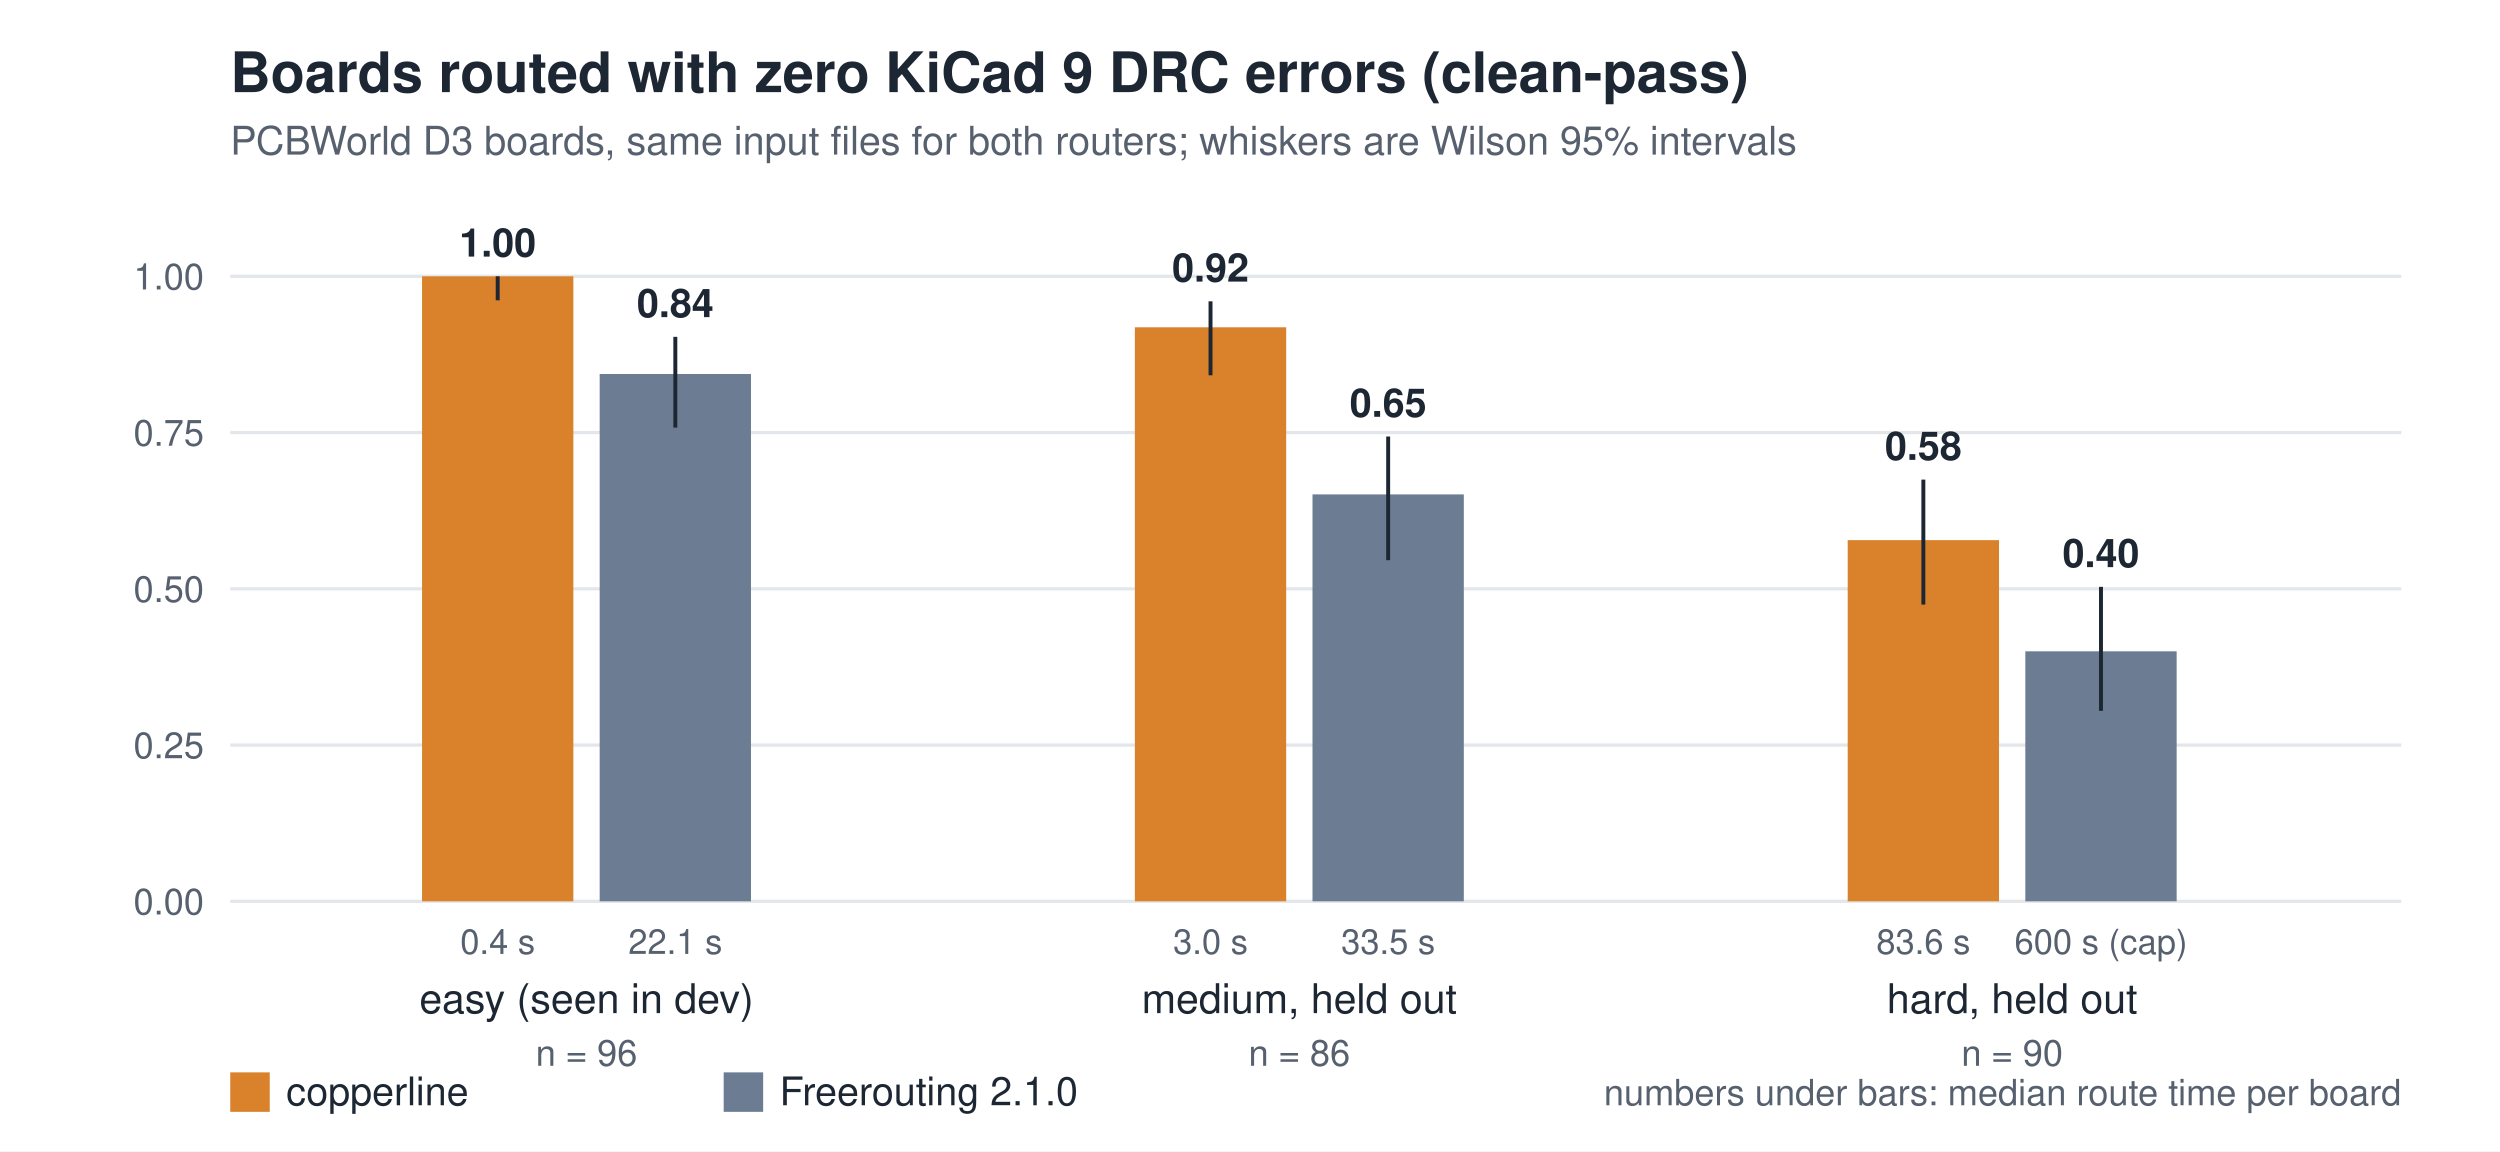
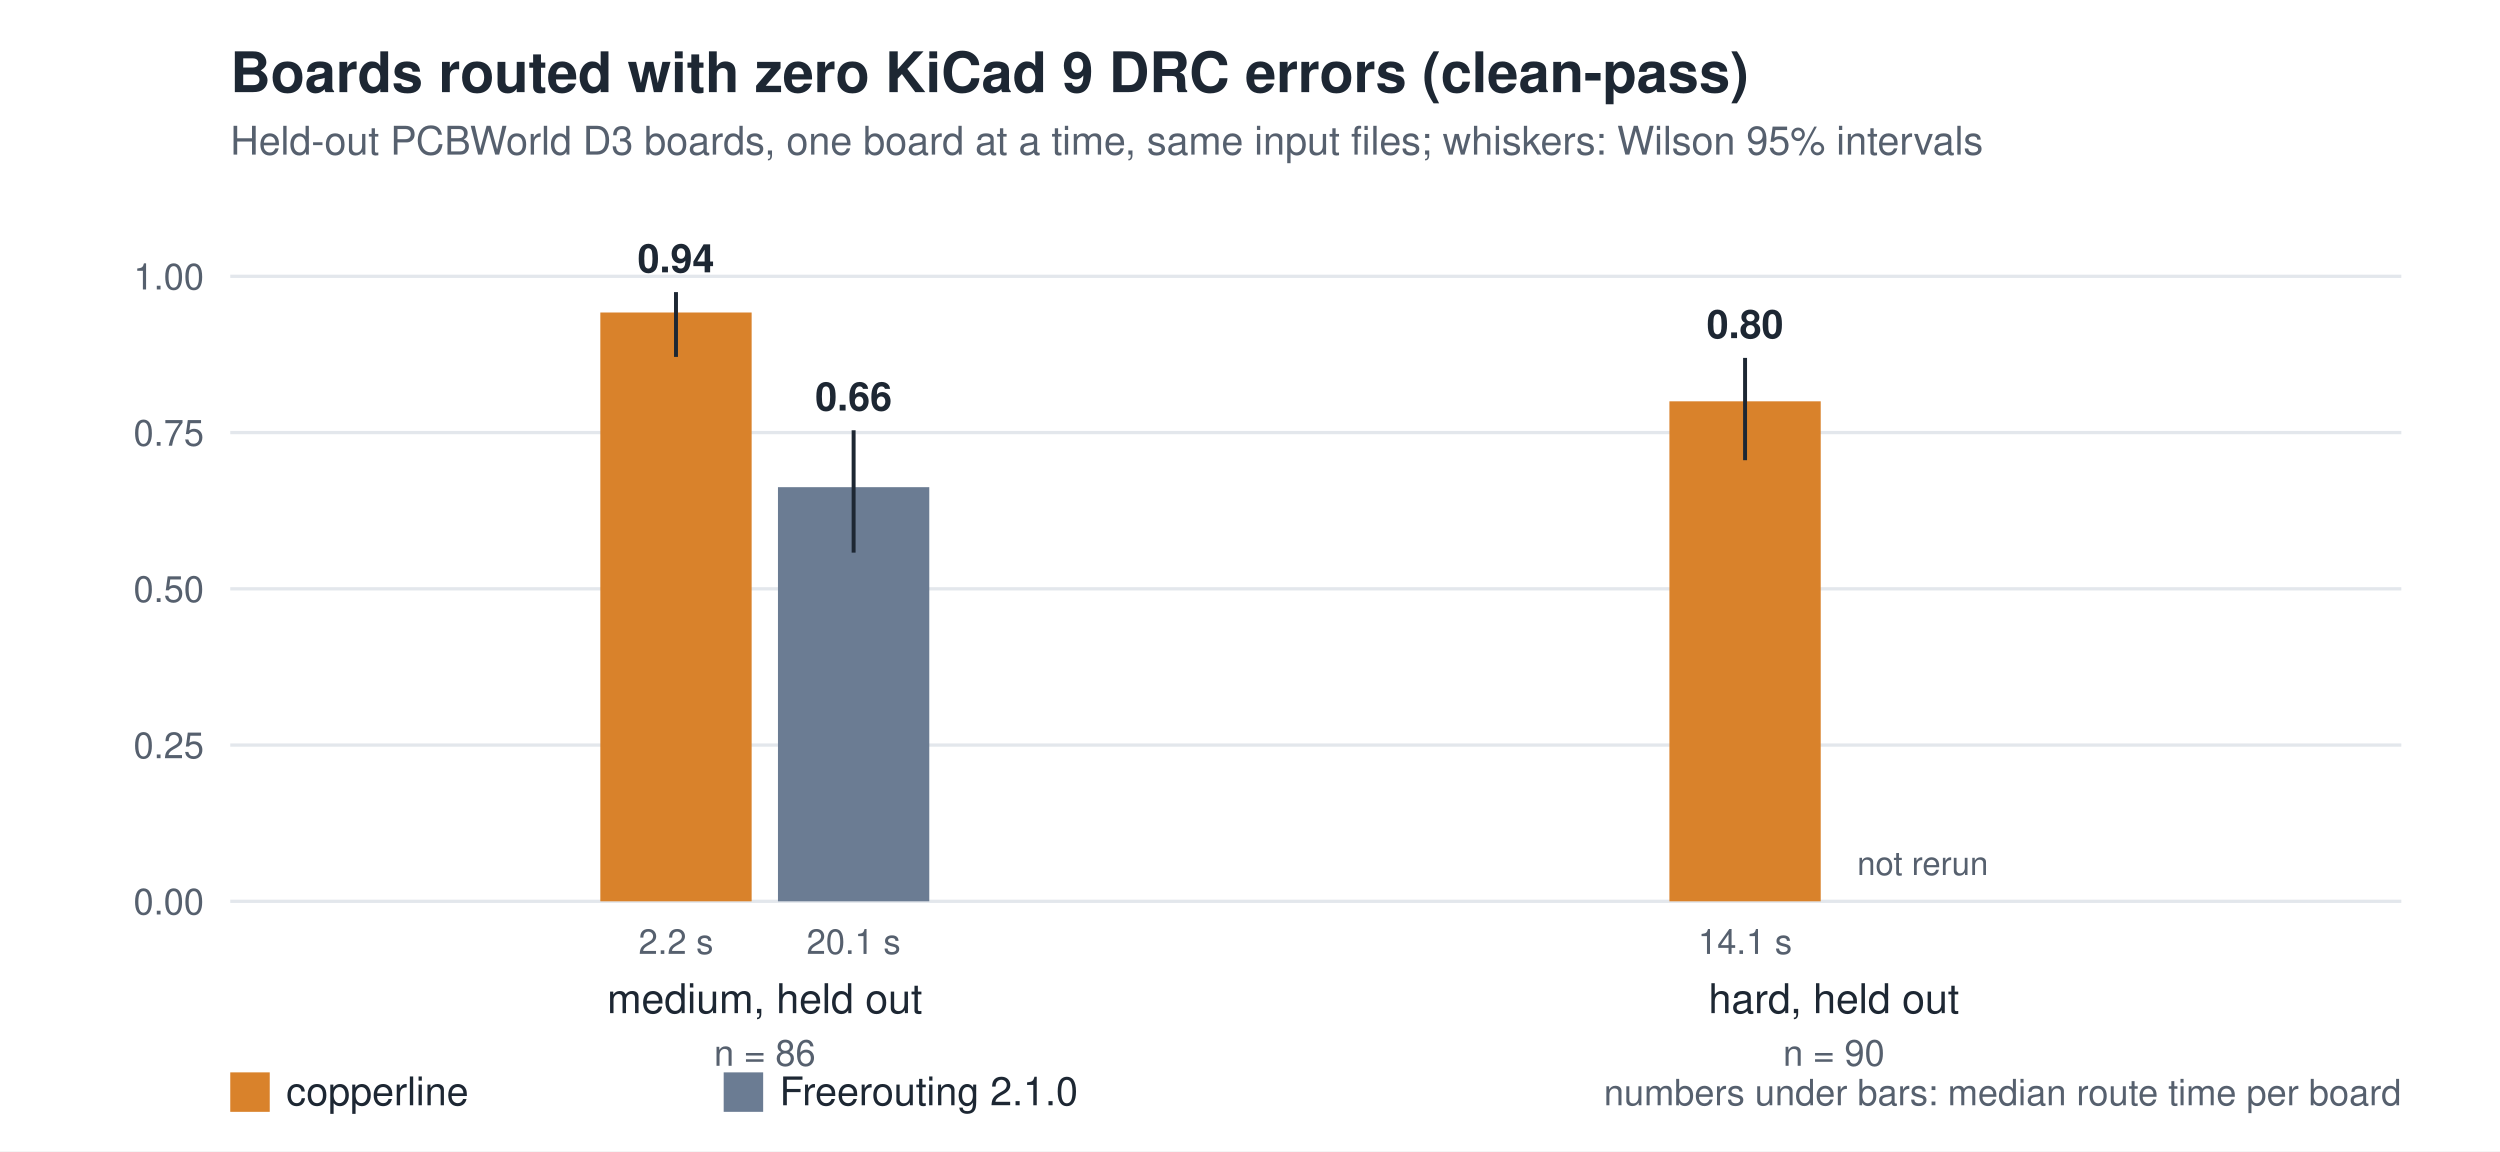
<svg xmlns="http://www.w3.org/2000/svg" viewBox="0 0 760 350" font-family="Helvetica, Arial, sans-serif">
  <rect width="760" height="350" fill="#ffffff" />
  <text x="70" y="28" font-size="17" font-weight="bold" fill="#1d2733">Boards routed with zero KiCad 9 DRC errors (clean-pass)</text>
-   <text x="70" y="47" font-size="12" fill="#56606e">PCBWorld D3 boards, same input files for both routers; whiskers are Wilson 95% intervals</text>
+   <text x="70" y="47" font-size="12" fill="#56606e">Held-out PCBWorld D3 boards, one board at a time, same input files; whiskers: Wilson 95% intervals</text>
  <line x1="70" x2="730" y1="274.0" y2="274.0" stroke="#e3e7ec" />
  <text x="62" y="278.0" font-size="11" text-anchor="end" fill="#56606e">0.00</text>
  <line x1="70" x2="730" y1="226.5" y2="226.5" stroke="#e3e7ec" />
  <text x="62" y="230.5" font-size="11" text-anchor="end" fill="#56606e">0.25</text>
  <line x1="70" x2="730" y1="179.0" y2="179.0" stroke="#e3e7ec" />
  <text x="62" y="183.0" font-size="11" text-anchor="end" fill="#56606e">0.50</text>
  <line x1="70" x2="730" y1="131.5" y2="131.5" stroke="#e3e7ec" />
  <text x="62" y="135.5" font-size="11" text-anchor="end" fill="#56606e">0.75</text>
  <line x1="70" x2="730" y1="84.0" y2="84.0" stroke="#e3e7ec" />
  <text x="62" y="88.0" font-size="11" text-anchor="end" fill="#56606e">1.00</text>
-   <rect x="128.3" y="84.0" width="46" height="190.0" fill="#d9822b" />
-   <line x1="151.3" x2="151.3" y1="91.3" y2="84.0" stroke="#1d2733" stroke-width="1.2" />
-   <text x="151.3" y="78.0" font-size="12" text-anchor="middle" fill="#1d2733" font-weight="bold">1.00</text>
-   <text x="151.3" y="290.0" font-size="10.5" text-anchor="middle" fill="#56606e">0.4 s</text>
-   <rect x="182.3" y="113.7" width="46" height="160.3" fill="#6b7c93" />
-   <line x1="205.3" x2="205.3" y1="130.0" y2="102.4" stroke="#1d2733" stroke-width="1.2" />
-   <text x="205.3" y="96.4" font-size="12" text-anchor="middle" fill="#1d2733" font-weight="bold">0.84</text>
-   <text x="205.3" y="290.0" font-size="10.5" text-anchor="middle" fill="#56606e">22.1 s</text>
-   <text x="178.3" y="308.0" font-size="12.5" text-anchor="middle" fill="#1d2733">easy (seen in dev)</text>
-   <text x="178.3" y="324.0" font-size="11" text-anchor="middle" fill="#56606e">n = 96</text>
-   <rect x="345.0" y="99.5" width="46" height="174.5" fill="#d9822b" />
-   <line x1="368.0" x2="368.0" y1="114.1" y2="91.6" stroke="#1d2733" stroke-width="1.2" />
-   <text x="368.0" y="85.6" font-size="12" text-anchor="middle" fill="#1d2733" font-weight="bold">0.92</text>
-   <text x="368.0" y="290.0" font-size="10.5" text-anchor="middle" fill="#56606e">3.0 s</text>
-   <rect x="399.0" y="150.3" width="46" height="123.7" fill="#6b7c93" />
-   <line x1="422.0" x2="422.0" y1="170.3" y2="132.7" stroke="#1d2733" stroke-width="1.2" />
-   <text x="422.0" y="126.7" font-size="12" text-anchor="middle" fill="#1d2733" font-weight="bold">0.65</text>
-   <text x="422.0" y="290.0" font-size="10.5" text-anchor="middle" fill="#56606e">33.5 s</text>
-   <text x="395.0" y="308.0" font-size="12.5" text-anchor="middle" fill="#1d2733">medium, held out</text>
-   <text x="395.0" y="324.0" font-size="11" text-anchor="middle" fill="#56606e">n = 86</text>
-   <rect x="561.7" y="164.2" width="46" height="109.8" fill="#d9822b" />
-   <line x1="584.7" x2="584.7" y1="183.8" y2="145.8" stroke="#1d2733" stroke-width="1.2" />
-   <text x="584.7" y="139.8" font-size="12" text-anchor="middle" fill="#1d2733" font-weight="bold">0.58</text>
-   <text x="584.7" y="290.0" font-size="10.5" text-anchor="middle" fill="#56606e">83.6 s</text>
-   <rect x="615.7" y="198.0" width="46" height="76.0" fill="#6b7c93" />
-   <line x1="638.7" x2="638.7" y1="216.1" y2="178.4" stroke="#1d2733" stroke-width="1.2" />
-   <text x="638.7" y="172.4" font-size="12" text-anchor="middle" fill="#1d2733" font-weight="bold">0.40</text>
-   <text x="638.7" y="290.0" font-size="10.5" text-anchor="middle" fill="#56606e">600 s (cap)</text>
-   <text x="611.7" y="308.0" font-size="12.5" text-anchor="middle" fill="#1d2733">hard, held out</text>
-   <text x="611.7" y="324.0" font-size="11" text-anchor="middle" fill="#56606e">n = 90</text>
+   <rect x="182.5" y="95.0" width="46" height="179.0" fill="#d9822b" />
+   <line x1="205.5" x2="205.5" y1="108.5" y2="88.8" stroke="#1d2733" stroke-width="1.2" />
+   <text x="205.5" y="82.8" font-size="12" text-anchor="middle" fill="#1d2733" font-weight="bold">0.94</text>
+   <text x="205.5" y="290.0" font-size="10.5" text-anchor="middle" fill="#56606e">2.2 s</text>
+   <rect x="236.5" y="148.1" width="46" height="125.9" fill="#6b7c93" />
+   <line x1="259.5" x2="259.5" y1="168.0" y2="130.8" stroke="#1d2733" stroke-width="1.2" />
+   <text x="259.5" y="124.8" font-size="12" text-anchor="middle" fill="#1d2733" font-weight="bold">0.66</text>
+   <text x="259.5" y="290.0" font-size="10.5" text-anchor="middle" fill="#56606e">20.1 s</text>
+   <text x="232.5" y="308.0" font-size="12.5" text-anchor="middle" fill="#1d2733">medium, held out</text>
+   <text x="232.5" y="324.0" font-size="11" text-anchor="middle" fill="#56606e">n = 86</text>
+   <rect x="507.5" y="122.0" width="46" height="152.0" fill="#d9822b" />
+   <line x1="530.5" x2="530.5" y1="139.9" y2="108.8" stroke="#1d2733" stroke-width="1.2" />
+   <text x="530.5" y="102.8" font-size="12" text-anchor="middle" fill="#1d2733" font-weight="bold">0.80</text>
+   <text x="530.5" y="290.0" font-size="10.5" text-anchor="middle" fill="#56606e">14.1 s</text>
+   <text x="584.5" y="266.0" font-size="10" text-anchor="middle" fill="#56606e">not rerun</text>
+   <text x="557.5" y="308.0" font-size="12.5" text-anchor="middle" fill="#1d2733">hard, held out</text>
+   <text x="557.5" y="324.0" font-size="11" text-anchor="middle" fill="#56606e">n = 90</text>
  <rect x="70" y="326" width="12" height="12" fill="#d9822b" />
  <text x="87" y="336" font-size="12" fill="#1d2733">copperline</text>
  <rect x="220" y="326" width="12" height="12" fill="#6b7c93" />
  <text x="237" y="336" font-size="12" fill="#1d2733">Freerouting 2.1.0</text>
  <text x="730" y="336" font-size="11" text-anchor="end" fill="#56606e">numbers under bars: median route time per board</text>
</svg>
